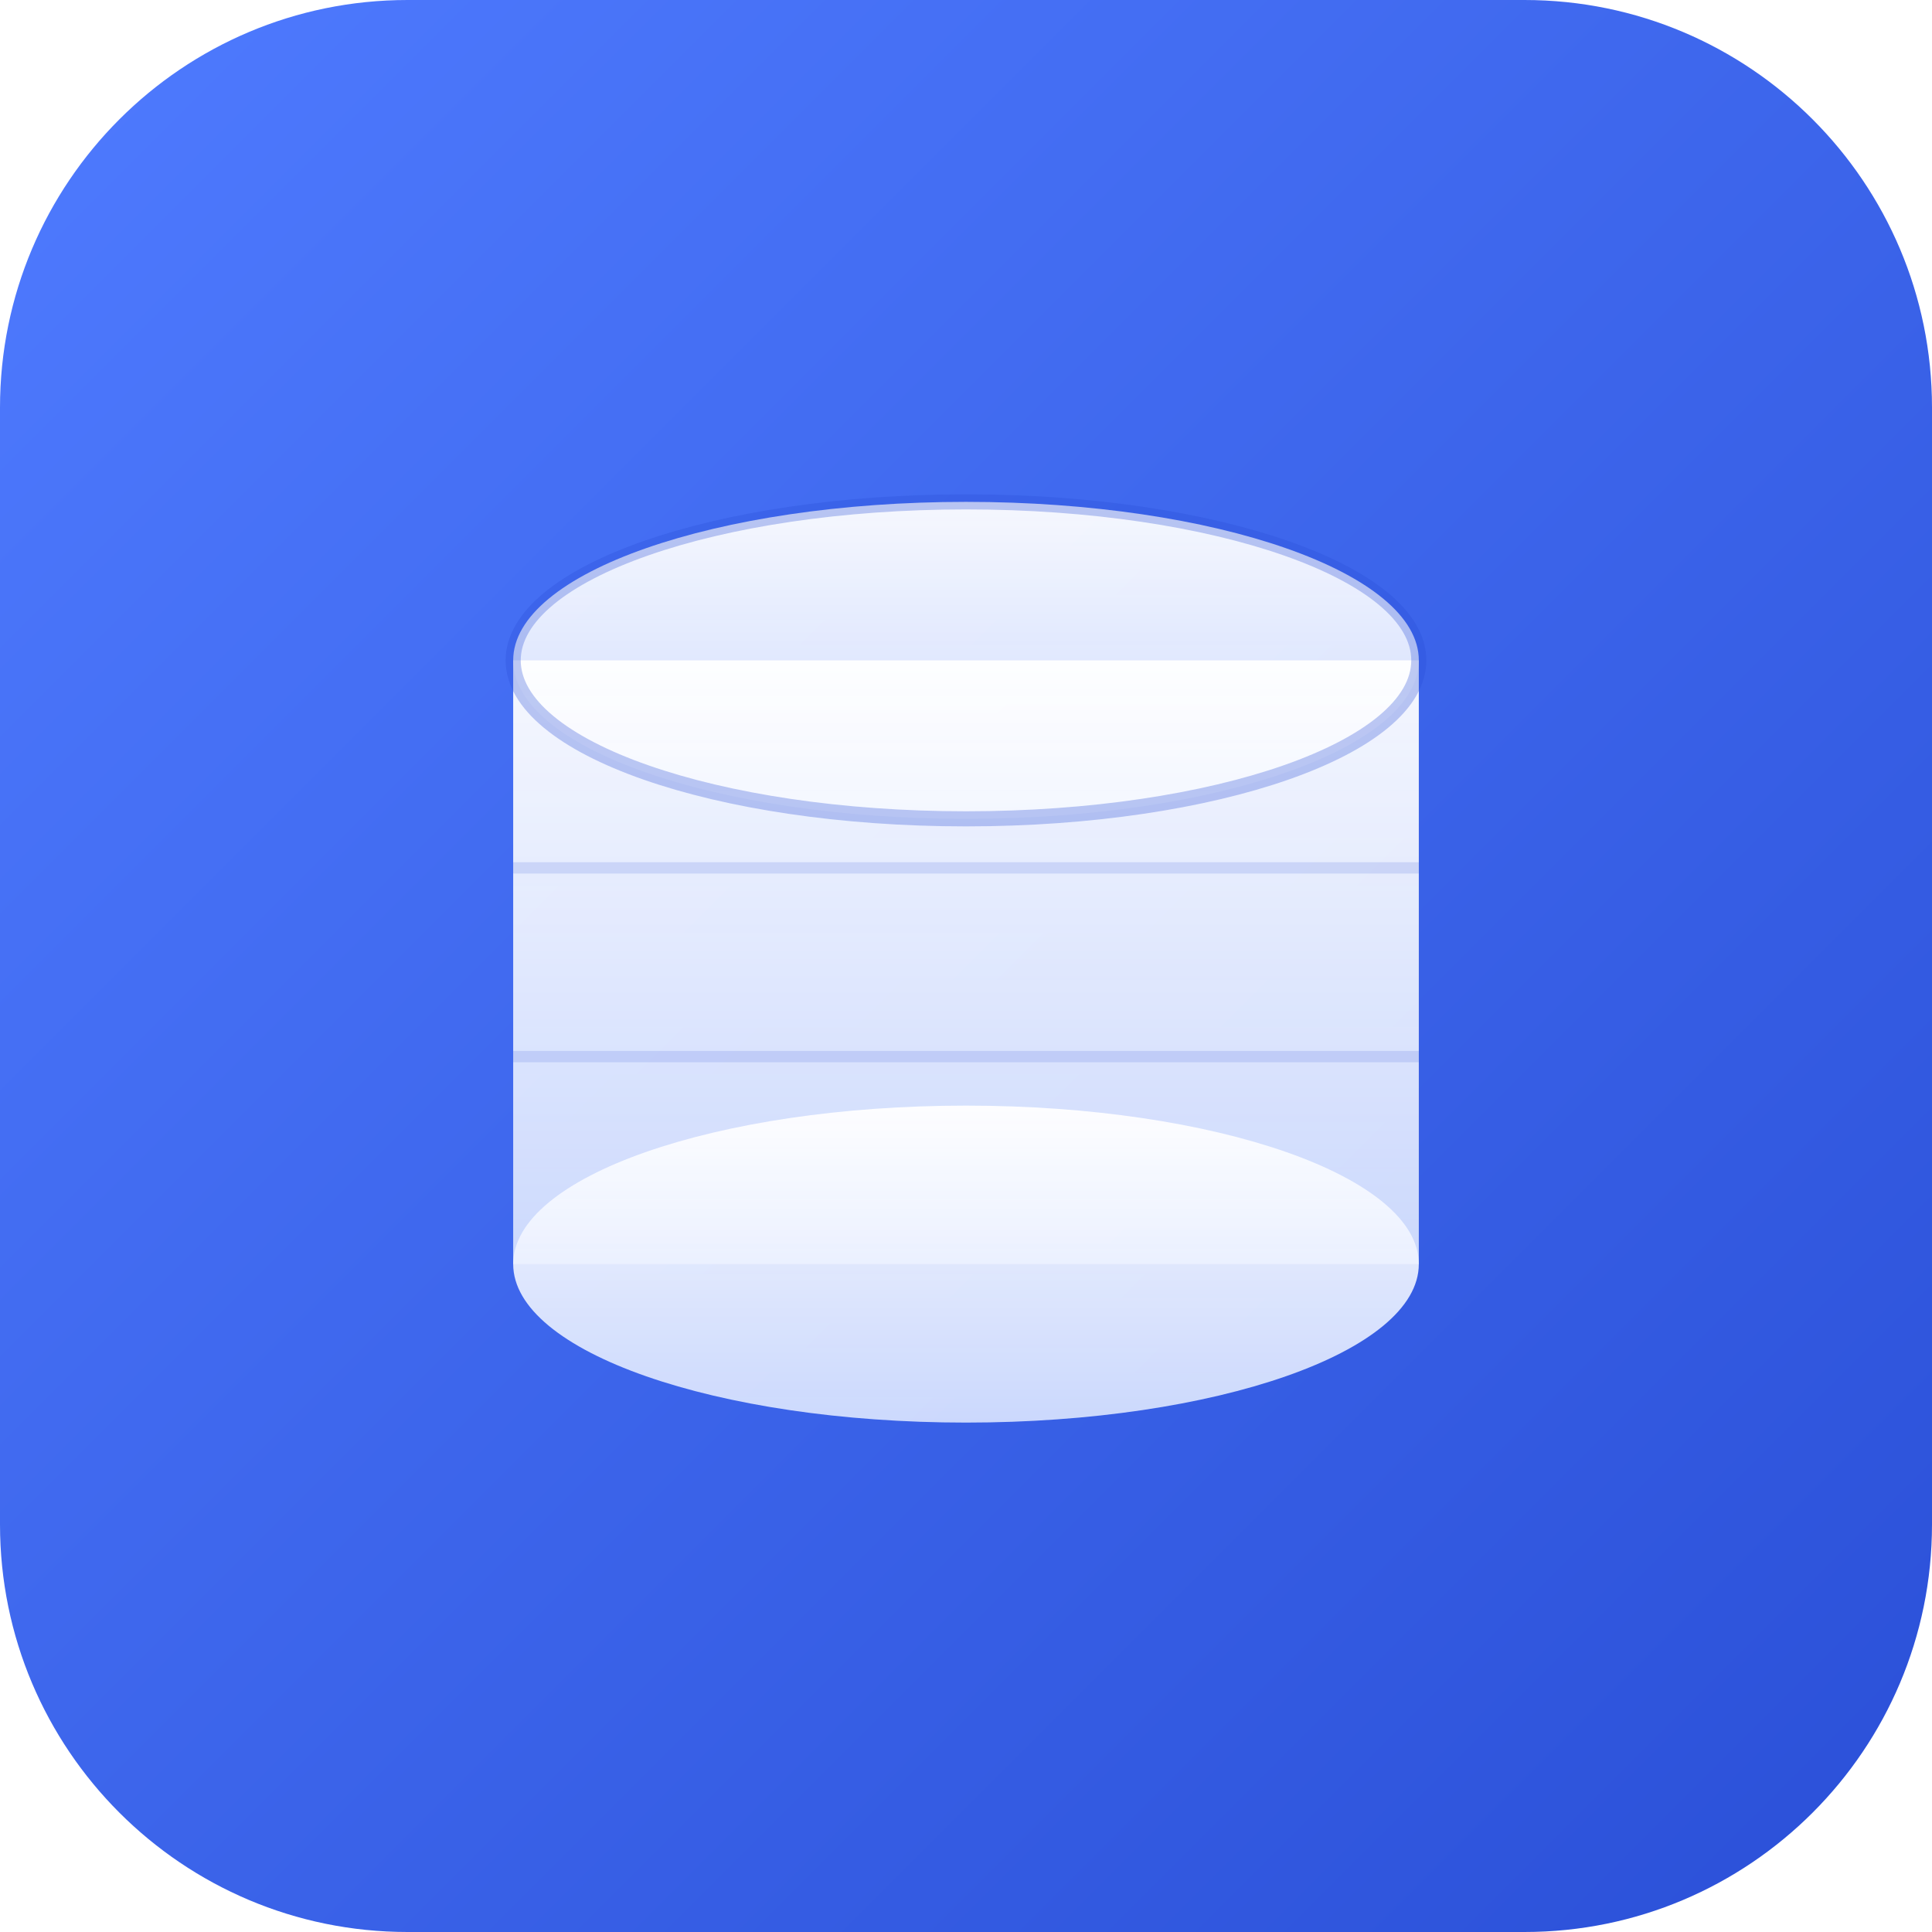
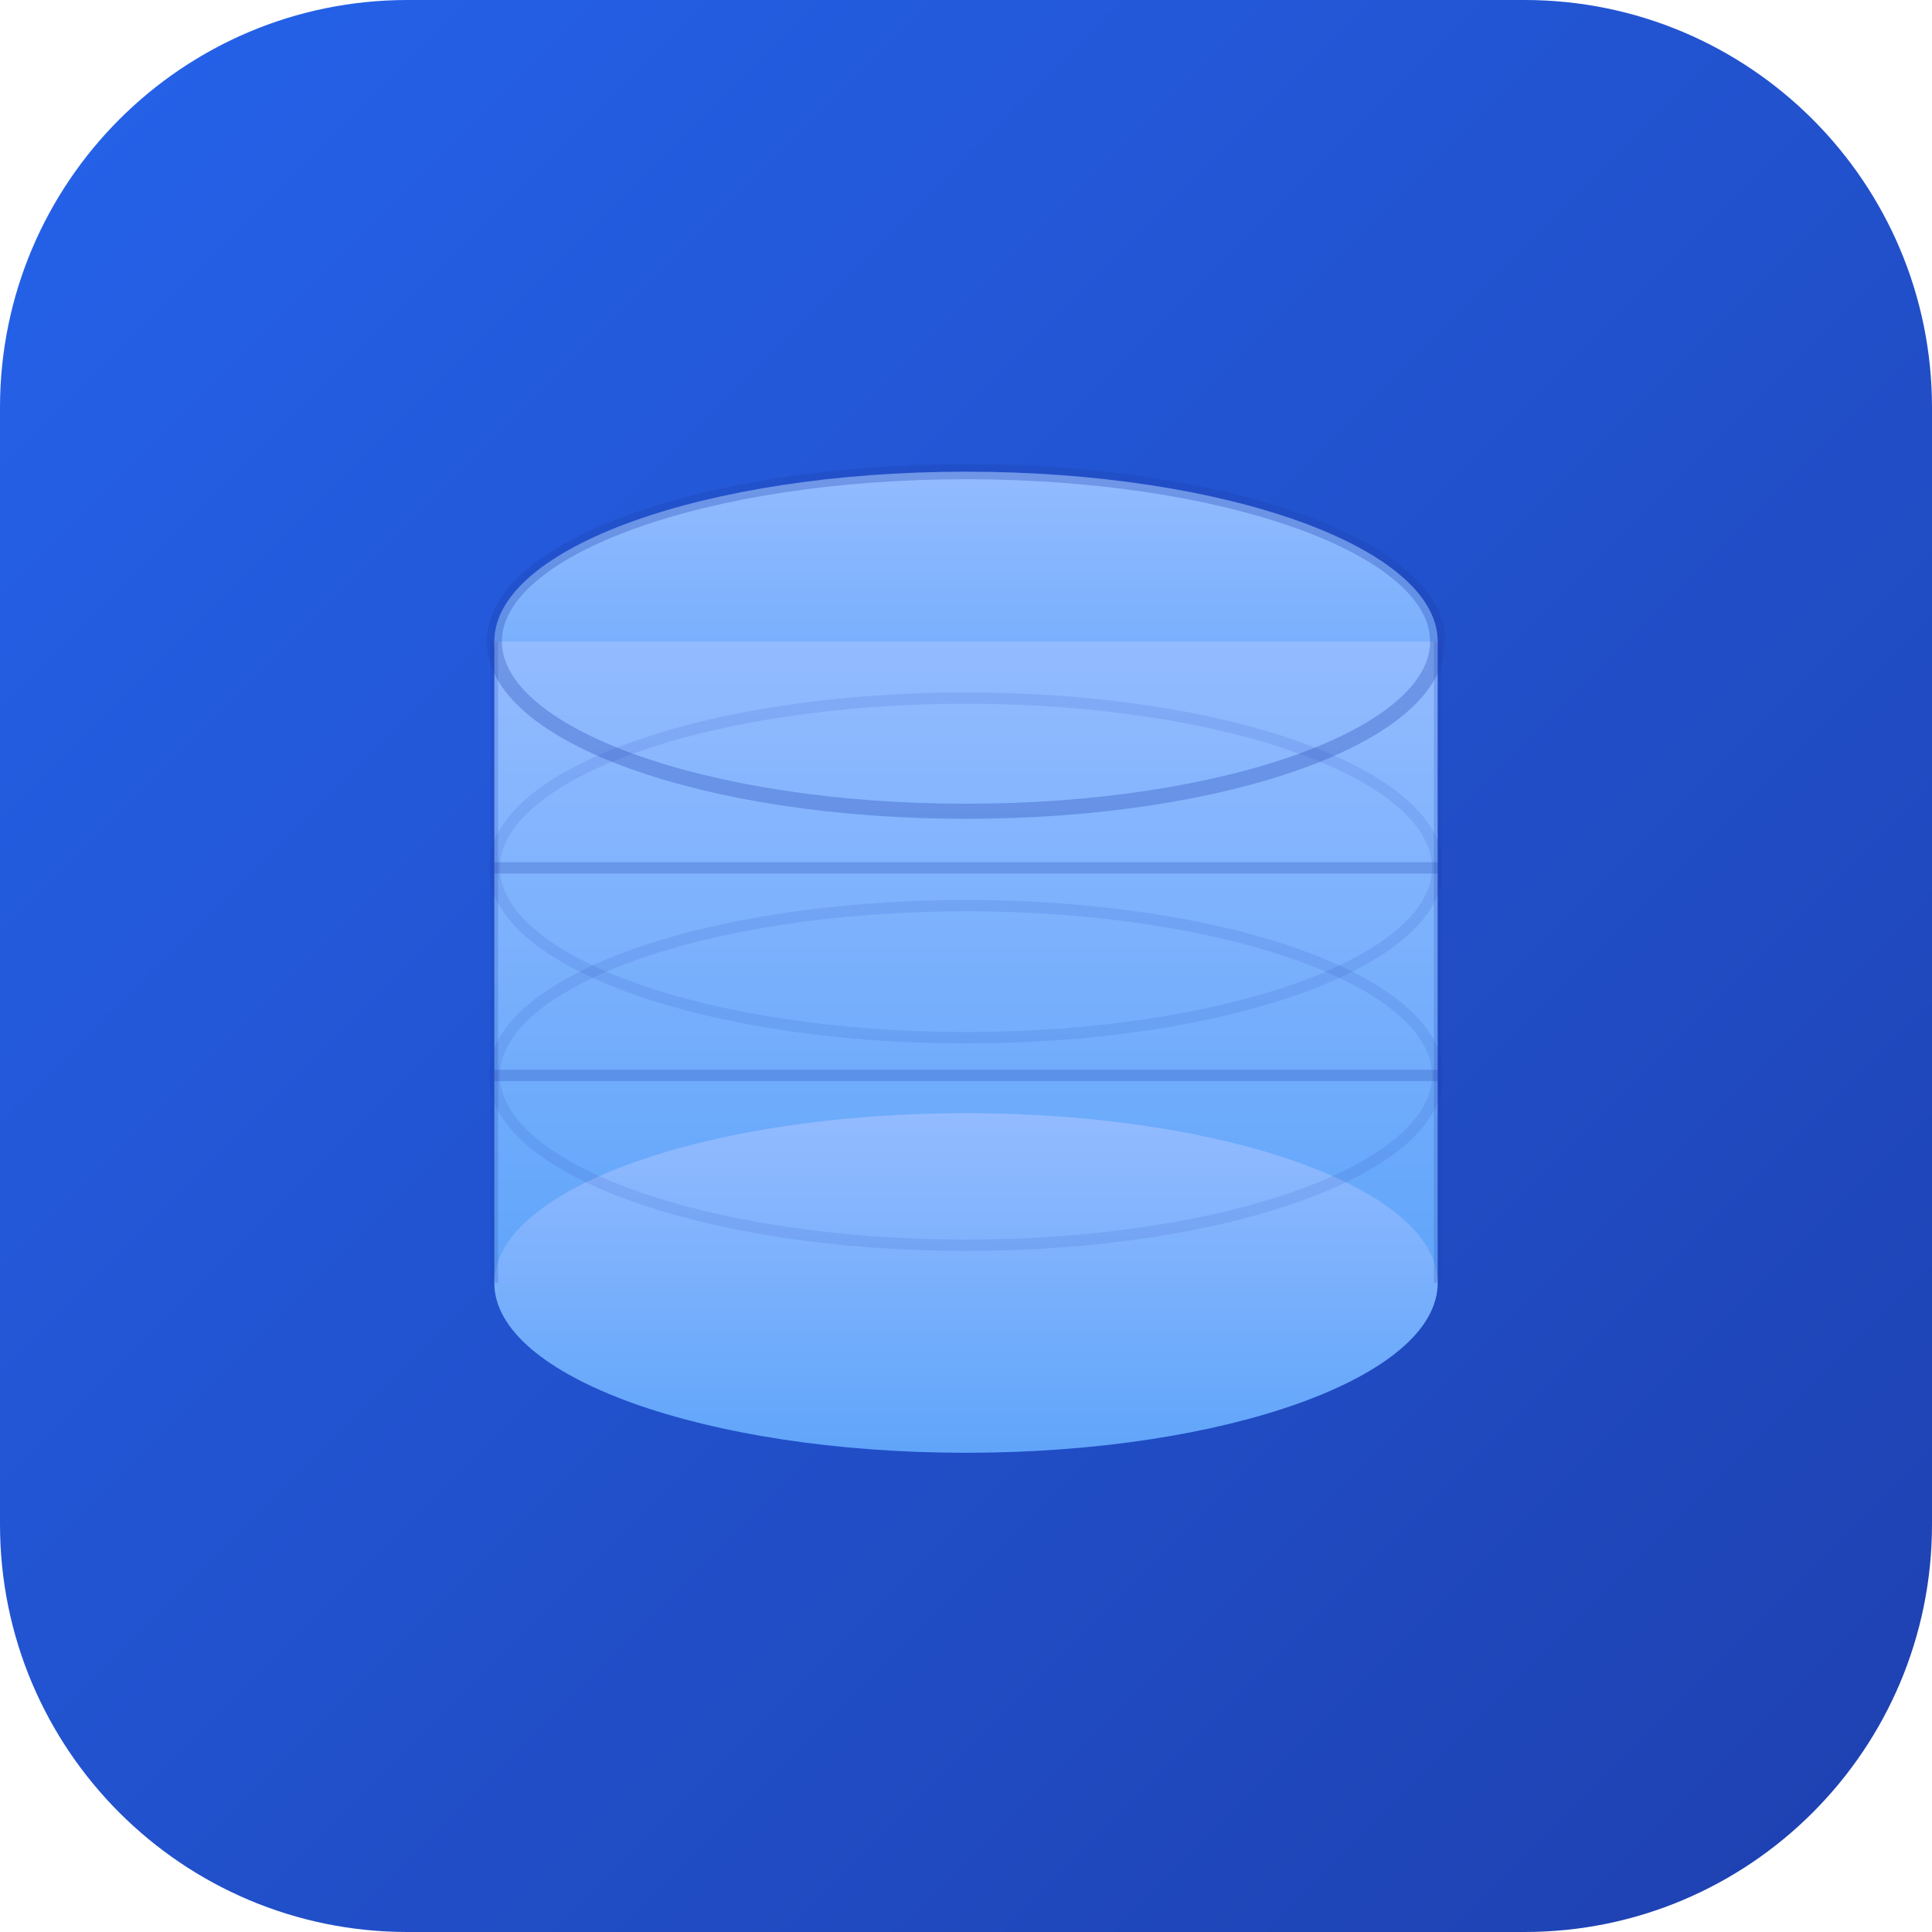
<svg xmlns="http://www.w3.org/2000/svg" viewBox="0 0 512 512">
  <defs>
    <linearGradient id="bg" x1="0%" y1="0%" x2="100%" y2="100%">
-       <stop offset="0%" style="stop-color:#4f7bff" />
-       <stop offset="100%" style="stop-color:#2a4fd7" />
+       <stop offset="0%" style="stop-color:#2563eb" />
+       <stop offset="100%" style="stop-color:#1e40af" />
    </linearGradient>
    <linearGradient id="db" x1="0%" y1="0%" x2="0%" y2="100%">
-       <stop offset="0%" style="stop-color:#ffffff;stop-opacity:0.95" />
-       <stop offset="100%" style="stop-color:#dce6ff;stop-opacity:0.9" />
+       <stop offset="0%" style="stop-color:#93bbff" />
+       <stop offset="100%" style="stop-color:#60a5fa" />
    </linearGradient>
  </defs>
  <rect width="512" height="512" rx="108" fill="url(#bg)" />
-   <ellipse cx="256" cy="175" rx="120" ry="42" fill="url(#db)" />
-   <rect x="136" y="175" width="240" height="160" fill="url(#db)" />
-   <ellipse cx="256" cy="335" rx="120" ry="42" fill="url(#db)" />
-   <ellipse cx="256" cy="175" rx="120" ry="42" fill="none" stroke="#2a4fd7" stroke-width="4" stroke-opacity="0.3" />
-   <line x1="136" y1="230" x2="376" y2="230" stroke="#2a4fd7" stroke-width="3" stroke-opacity="0.15" />
-   <line x1="136" y1="280" x2="376" y2="280" stroke="#2a4fd7" stroke-width="3" stroke-opacity="0.15" />
+   <ellipse cx="256" cy="170" rx="125" ry="45" fill="url(#db)" />
+   <rect x="131" y="170" width="250" height="170" fill="url(#db)" />
+   <ellipse cx="256" cy="340" rx="125" ry="45" fill="url(#db)" />
+   <ellipse cx="256" cy="170" rx="125" ry="45" fill="none" stroke="#1e40af" stroke-width="4" stroke-opacity="0.3" />
+   <line x1="131" y1="170" x2="131" y2="340" stroke="#1e40af" stroke-width="2" stroke-opacity="0.2" />
+   <line x1="381" y1="170" x2="381" y2="340" stroke="#1e40af" stroke-width="2" stroke-opacity="0.2" />
+   <line x1="131" y1="230" x2="381" y2="230" stroke="#1e40af" stroke-width="3" stroke-opacity="0.25" />
+   <ellipse cx="256" cy="230" rx="125" ry="45" fill="none" stroke="#1e40af" stroke-width="3" stroke-opacity="0.12" />
+   <line x1="131" y1="285" x2="381" y2="285" stroke="#1e40af" stroke-width="3" stroke-opacity="0.25" />
+   <ellipse cx="256" cy="285" rx="125" ry="45" fill="none" stroke="#1e40af" stroke-width="3" stroke-opacity="0.12" />
</svg>
